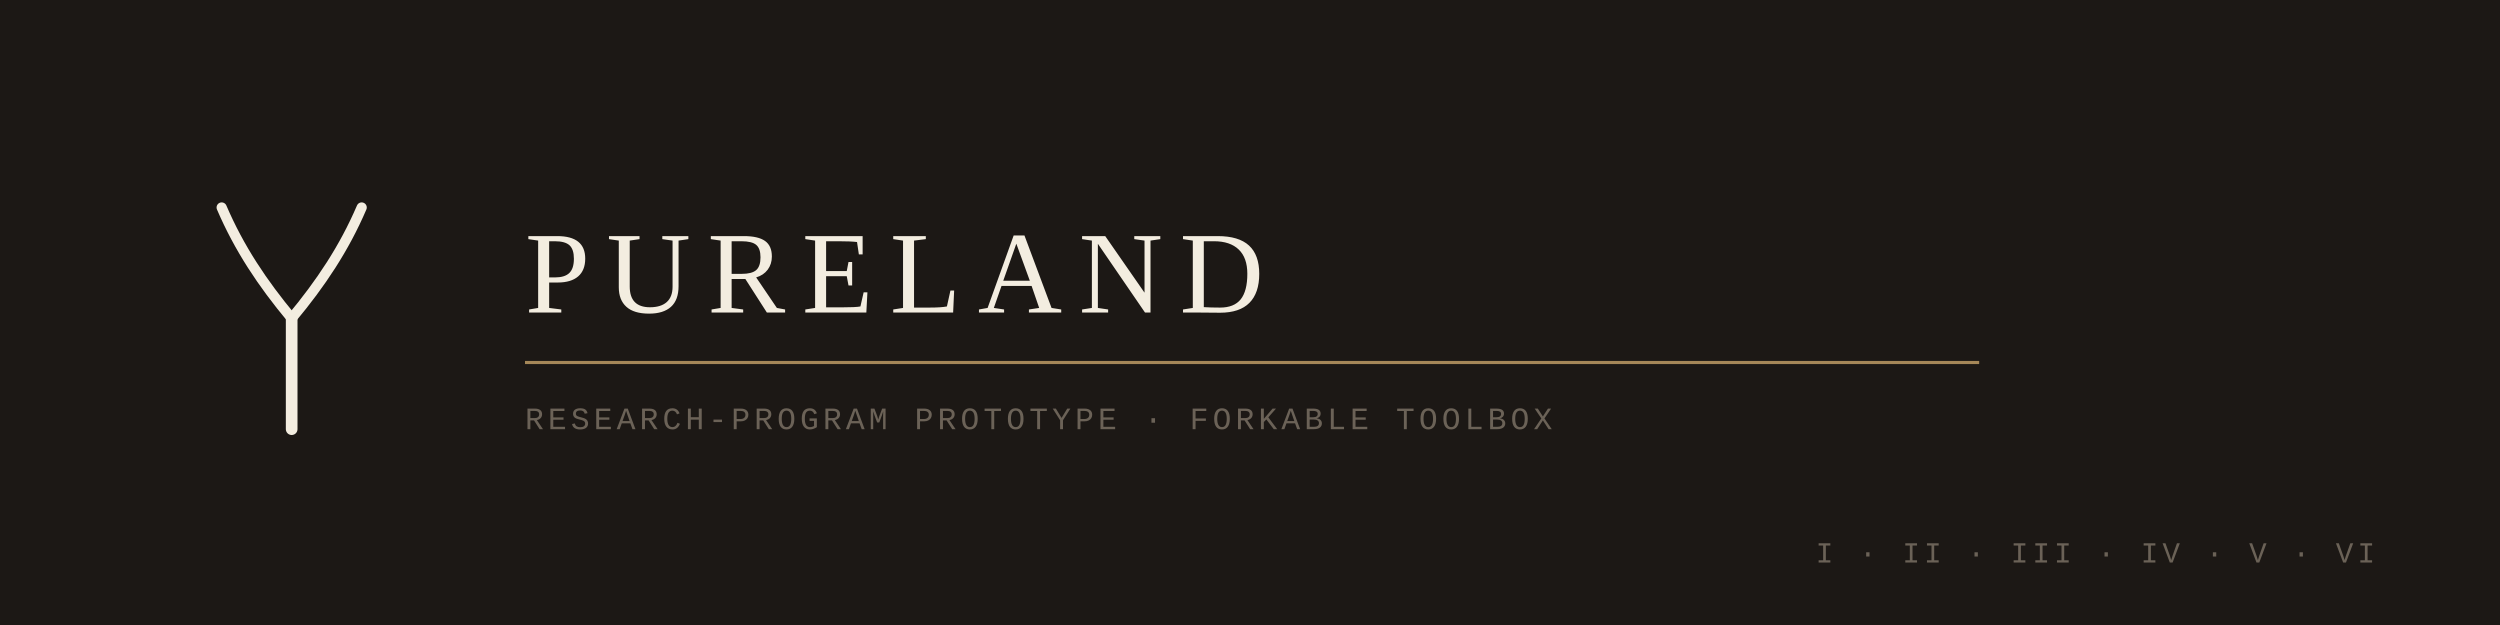
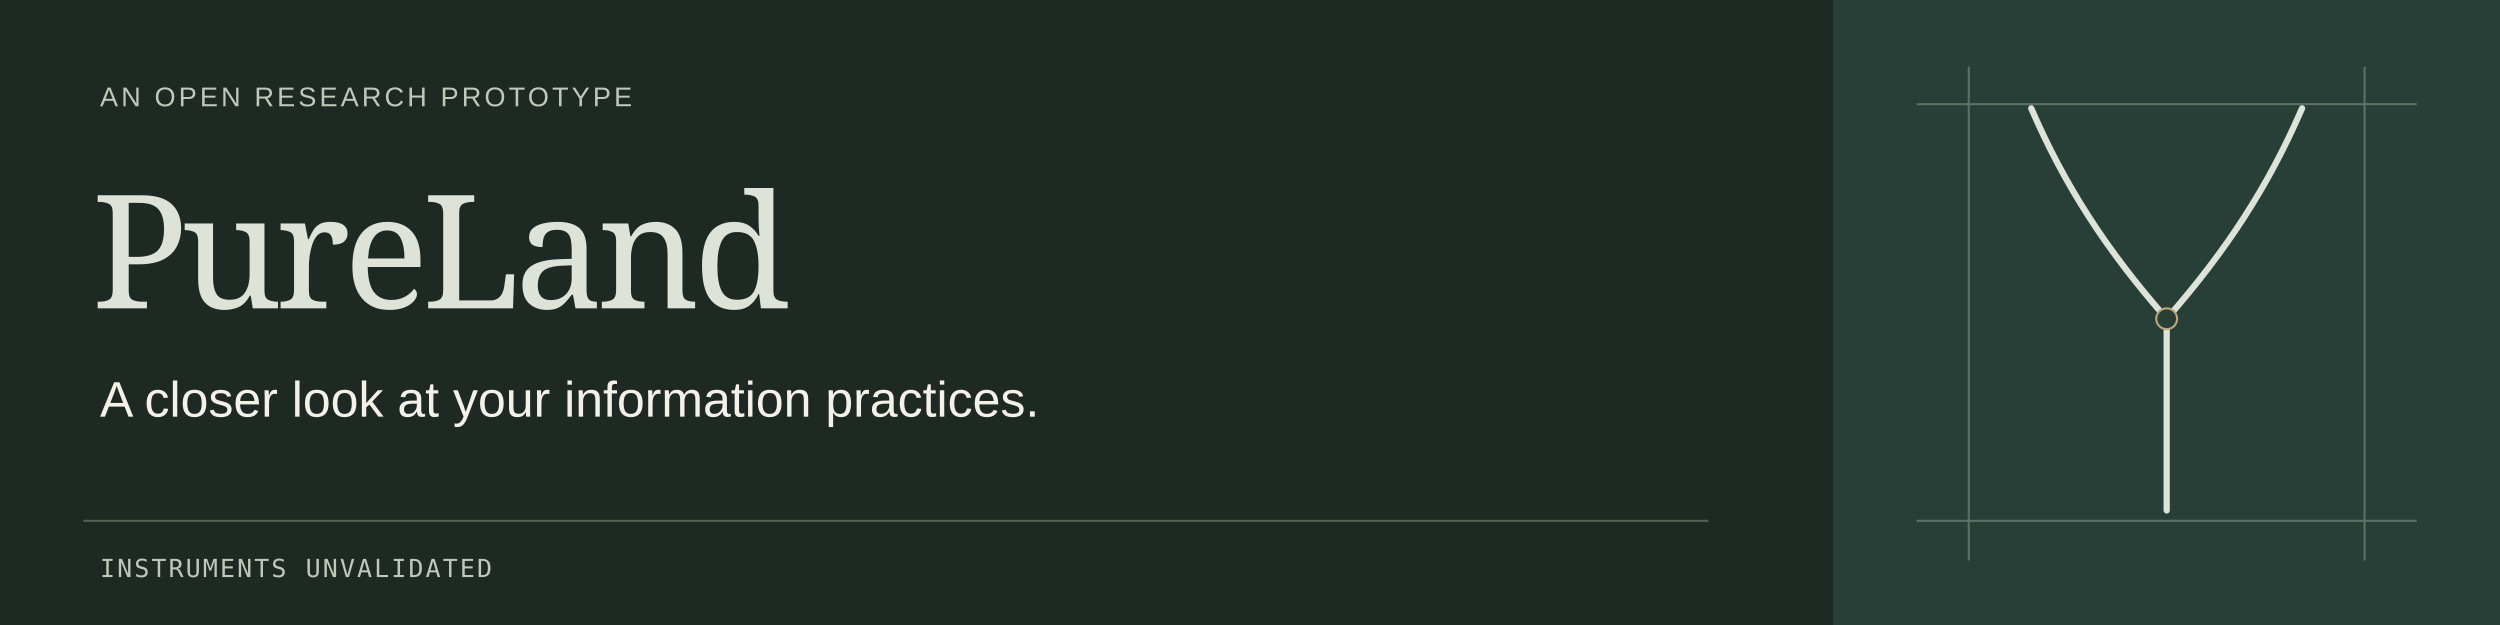
- <svg xmlns="http://www.w3.org/2000/svg" viewBox="0 0 1200 300" role="img" aria-label="PureLand. Research-program prototype and forkable toolbox.">
-   <rect x="0" y="0" width="1200" height="300" fill="#1C1815" />
-   <g transform="translate(70,80) scale(1.4)" fill="none" stroke="#F3EDE0" stroke-linecap="round" stroke-linejoin="round">
-     <path d="M 50 90 L 50 52" stroke-width="4" />
-     <path d="M 50 52 C 40 40, 32 28, 26 14" stroke-width="3.5" />
-     <path d="M 50 52 C 60 40, 68 28, 74 14" stroke-width="3.5" />
+ <svg xmlns="http://www.w3.org/2000/svg" viewBox="0 0 1200 300" role="img" aria-labelledby="title desc">
+   <rect width="1200" height="300" fill="#1E2924" />
+   <rect x="880" width="320" height="300" fill="#283F38" />
+   <path d="M40 250H820" fill="none" stroke="#536154" />
+   <text x="48" y="51" font-family="Arial,sans-serif" font-size="13" letter-spacing="1.5" fill="#C0C8BA">AN OPEN RESEARCH PROTOTYPE</text>
+   <text x="44" y="148" font-family="Georgia,serif" font-size="76" letter-spacing="-3" fill="#DDE3D8">PureLand</text>
+   <text x="48" y="200" font-family="Arial,sans-serif" font-size="24" fill="#F4F1E9">A closer look at your information practices.</text>
+   <text x="48" y="277" font-family="monospace" font-size="12" letter-spacing="1" fill="#C0C8BA">INSTRUMENTS UNVALIDATED</text>
+   <g fill="none" stroke="#5B7164" stroke-width="1">
+     <path d="M920 50H1160 M920 250H1160 M945 32V269 M1135 32V269" />
  </g>
-   <text x="252" y="150" font-family="Georgia, 'Times New Roman', serif" font-size="56" letter-spacing="8" fill="#F3EDE0">PURELAND</text>
-   <line x1="252" y1="174" x2="950" y2="174" stroke="#B4945F" stroke-width="1.5" opacity="0.9" />
-   <text x="252" y="206" font-family="'Courier New', monospace" font-size="15" letter-spacing="2" fill="#6B6257">RESEARCH-PROGRAM PROTOTYPE · FORKABLE TOOLBOX</text>
-   <text x="1140" y="270" text-anchor="end" font-family="'Courier New', monospace" font-size="14" letter-spacing="2" fill="#6B6257">I · II · III · IV · V · VI</text>
+   <g fill="none" stroke="#DDE3D8" stroke-linecap="round" stroke-width="3">
+     <path d="M1040 245V153 C1011 120 991 89 975 52 M1040 153 C1069 120 1089 89 1105 52" />
+   </g>
+   <circle cx="1040" cy="153" r="5" stroke="#BCA77E" stroke-width="1" fill="#283F38" />
</svg>
